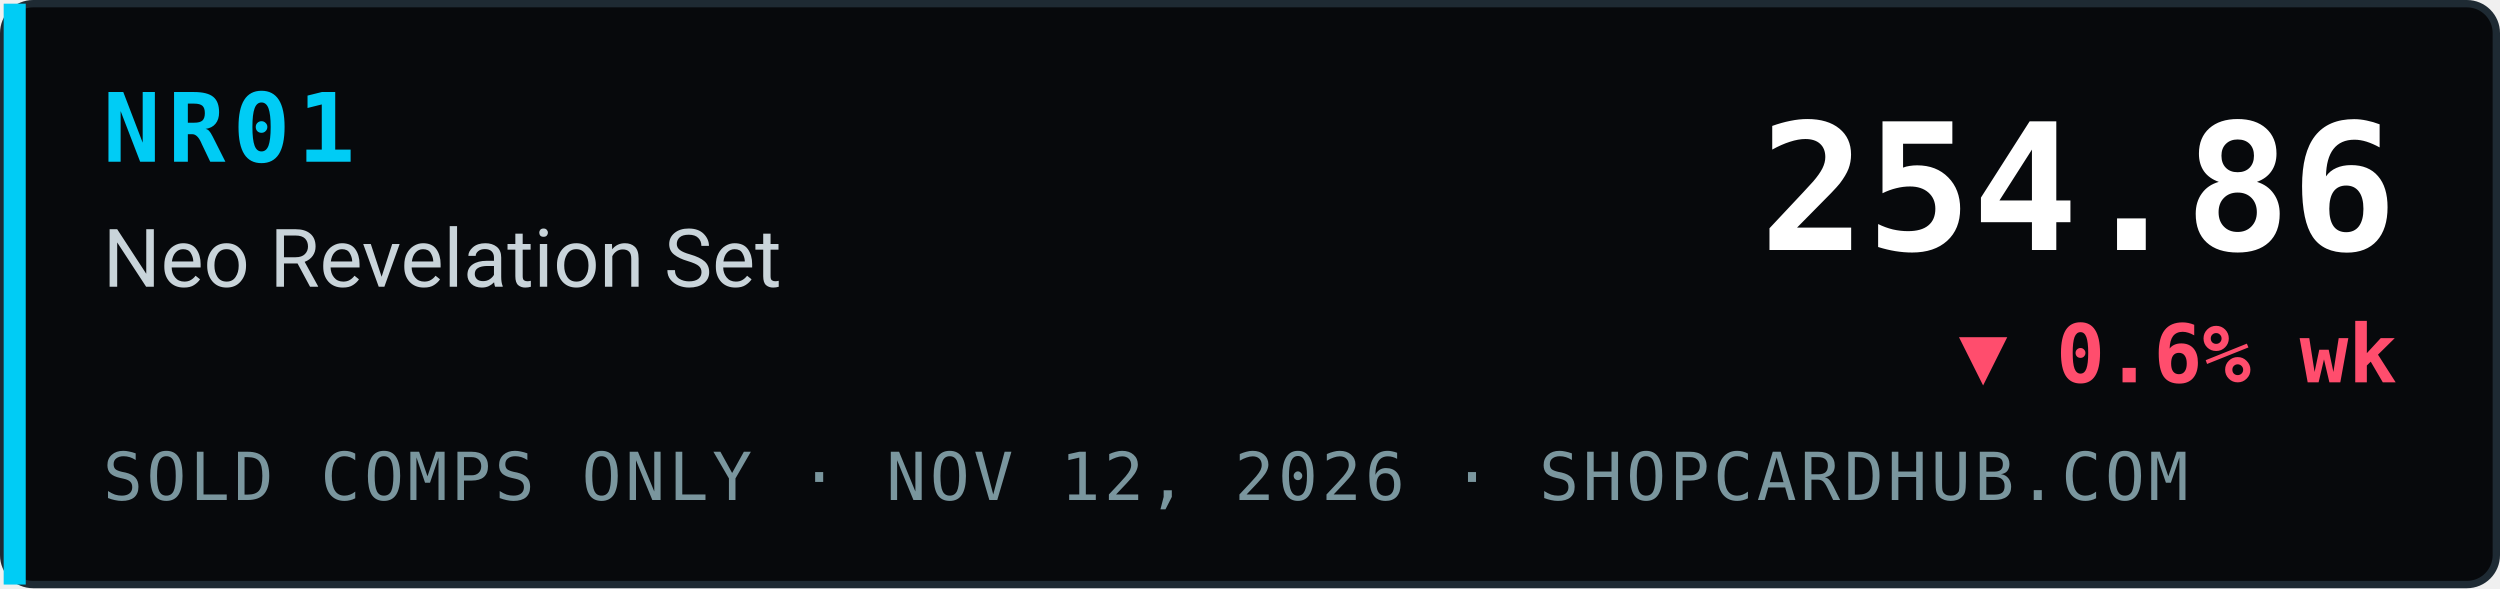
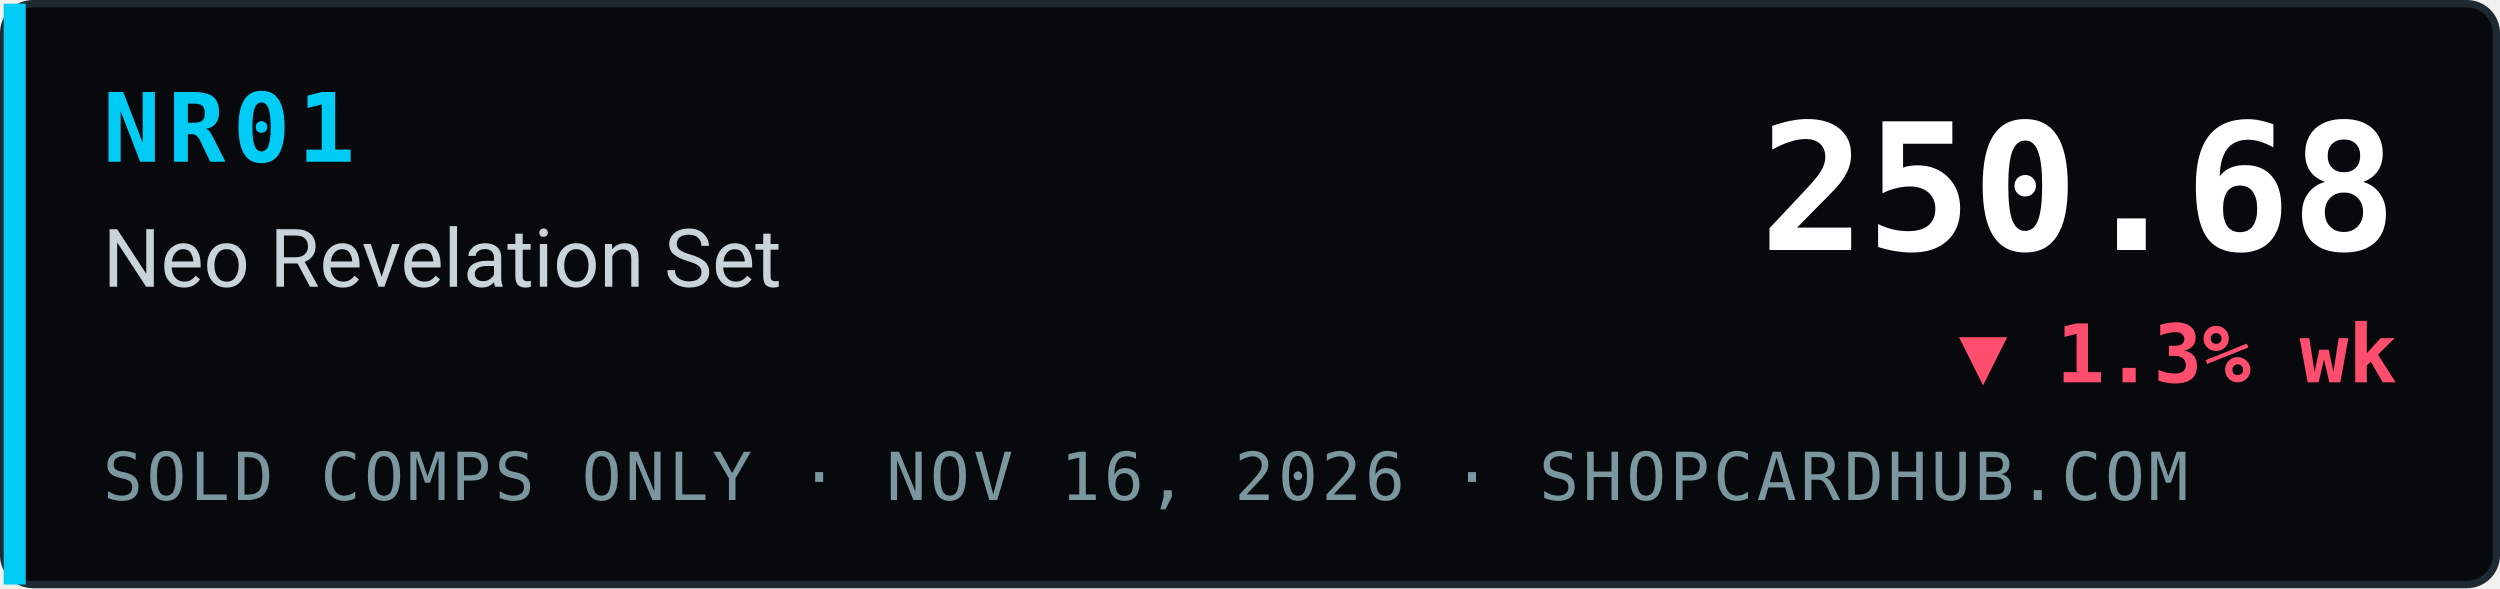
- <svg xmlns="http://www.w3.org/2000/svg" width="340" height="80" viewBox="0 0 340 80" role="img" aria-label="NR01 Neo Revelation Set index 254.86, ▼ 0.6% wk, sold comps only, ShopCardHub">
+ <svg xmlns="http://www.w3.org/2000/svg" width="340" height="80" viewBox="0 0 340 80" role="img" aria-label="NR01 Neo Revelation Set index 250.68, ▼ 1.3% wk, sold comps only, ShopCardHub">
  <rect x="0.5" y="0.5" width="339" height="79" rx="4" fill="#07090c" stroke="#1e2a33" />
  <rect x="0.5" y="0.5" width="3" height="79" fill="#00ccf5" />
  <text x="14" y="22" font-family="ui-monospace,SFMono-Regular,Menlo,Consolas,monospace" font-size="13" font-weight="700" fill="#00ccf5" letter-spacing="1">NR01</text>
  <text x="14" y="39" font-family="system-ui,-apple-system,Segoe UI,Roboto,Helvetica,Arial,sans-serif" font-size="11" fill="#c9d4da">Neo Revelation Set</text>
-   <text x="14" y="68" font-family="ui-monospace,SFMono-Regular,Menlo,Consolas,monospace" font-size="9" fill="#7a969e" letter-spacing="0.5">SOLD COMPS ONLY · NOV 12, 2026 · SHOPCARDHUB.COM</text>
-   <text x="326" y="34" text-anchor="end" font-family="ui-monospace,SFMono-Regular,Menlo,Consolas,monospace" font-size="24" font-weight="700" fill="#ffffff">254.86</text>
-   <text x="326" y="52" text-anchor="end" font-family="ui-monospace,SFMono-Regular,Menlo,Consolas,monospace" font-size="11" font-weight="700" fill="#ff4d6d">▼ 0.6% wk</text>
+   <text x="14" y="68" font-family="ui-monospace,SFMono-Regular,Menlo,Consolas,monospace" font-size="9" fill="#7a969e" letter-spacing="0.5">SOLD COMPS ONLY · NOV 16, 2026 · SHOPCARDHUB.COM</text>
+   <text x="326" y="34" text-anchor="end" font-family="ui-monospace,SFMono-Regular,Menlo,Consolas,monospace" font-size="24" font-weight="700" fill="#ffffff">250.68</text>
+   <text x="326" y="52" text-anchor="end" font-family="ui-monospace,SFMono-Regular,Menlo,Consolas,monospace" font-size="11" font-weight="700" fill="#ff4d6d">▼ 1.3% wk</text>
</svg>
